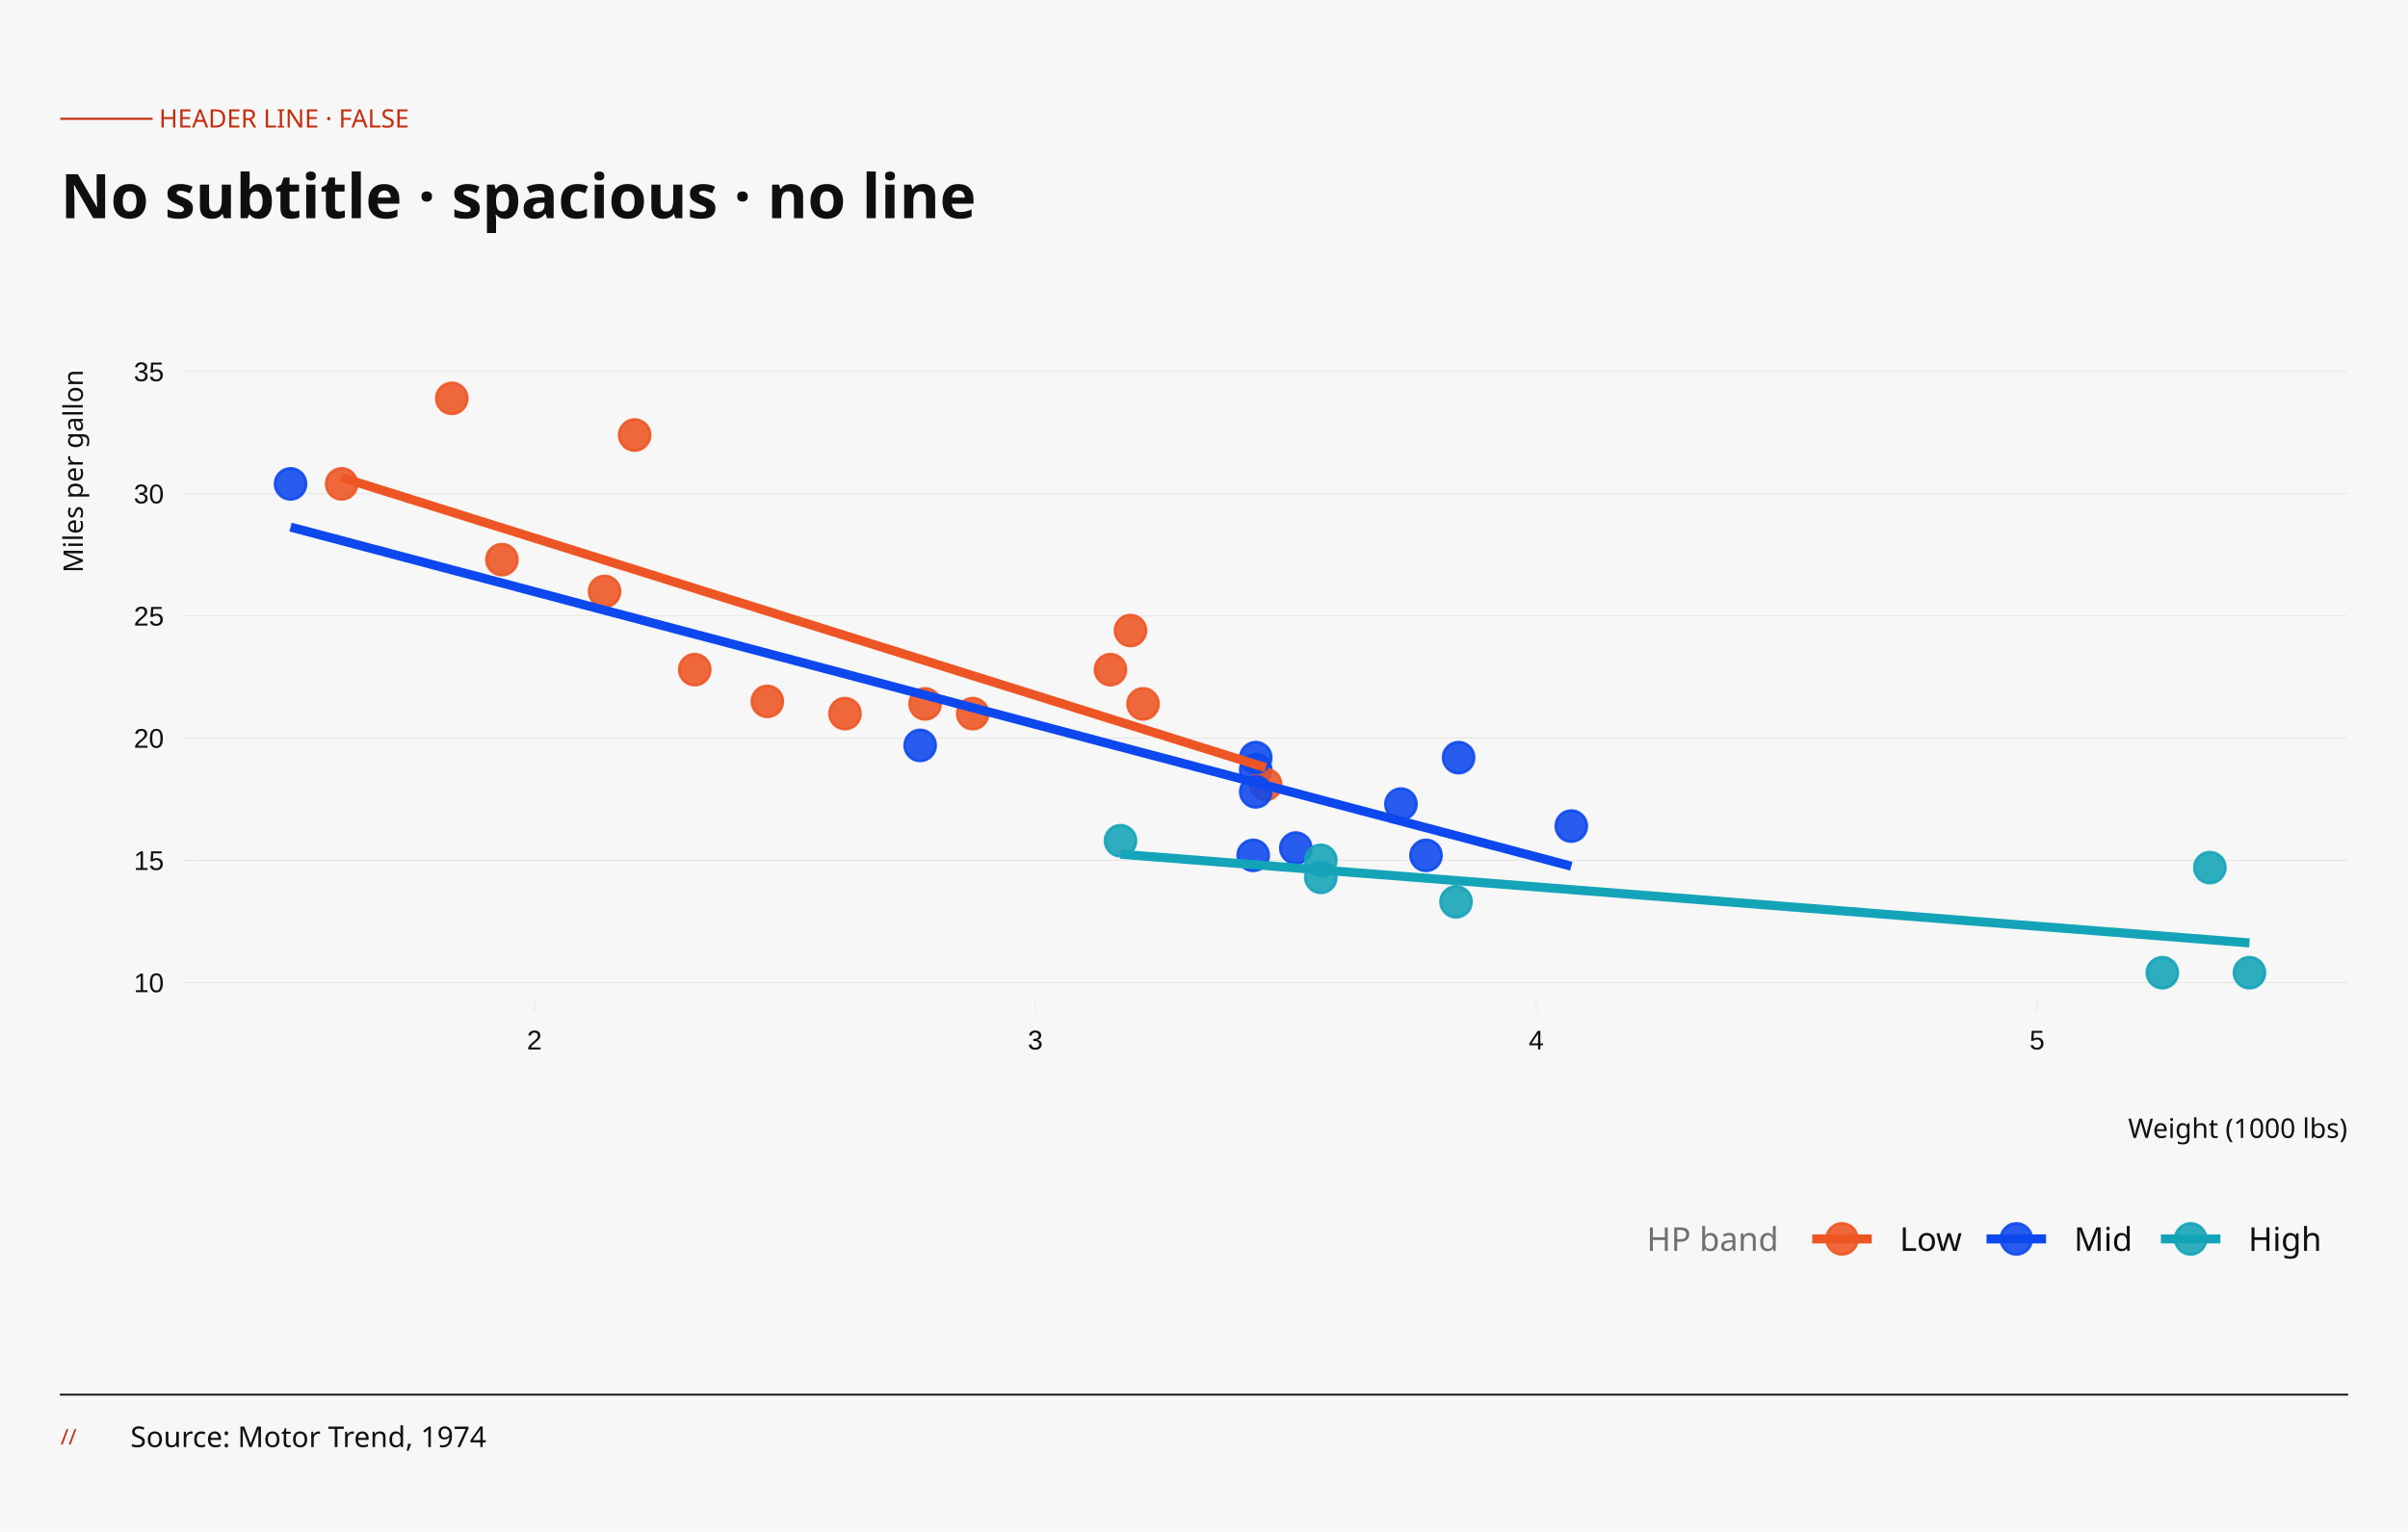
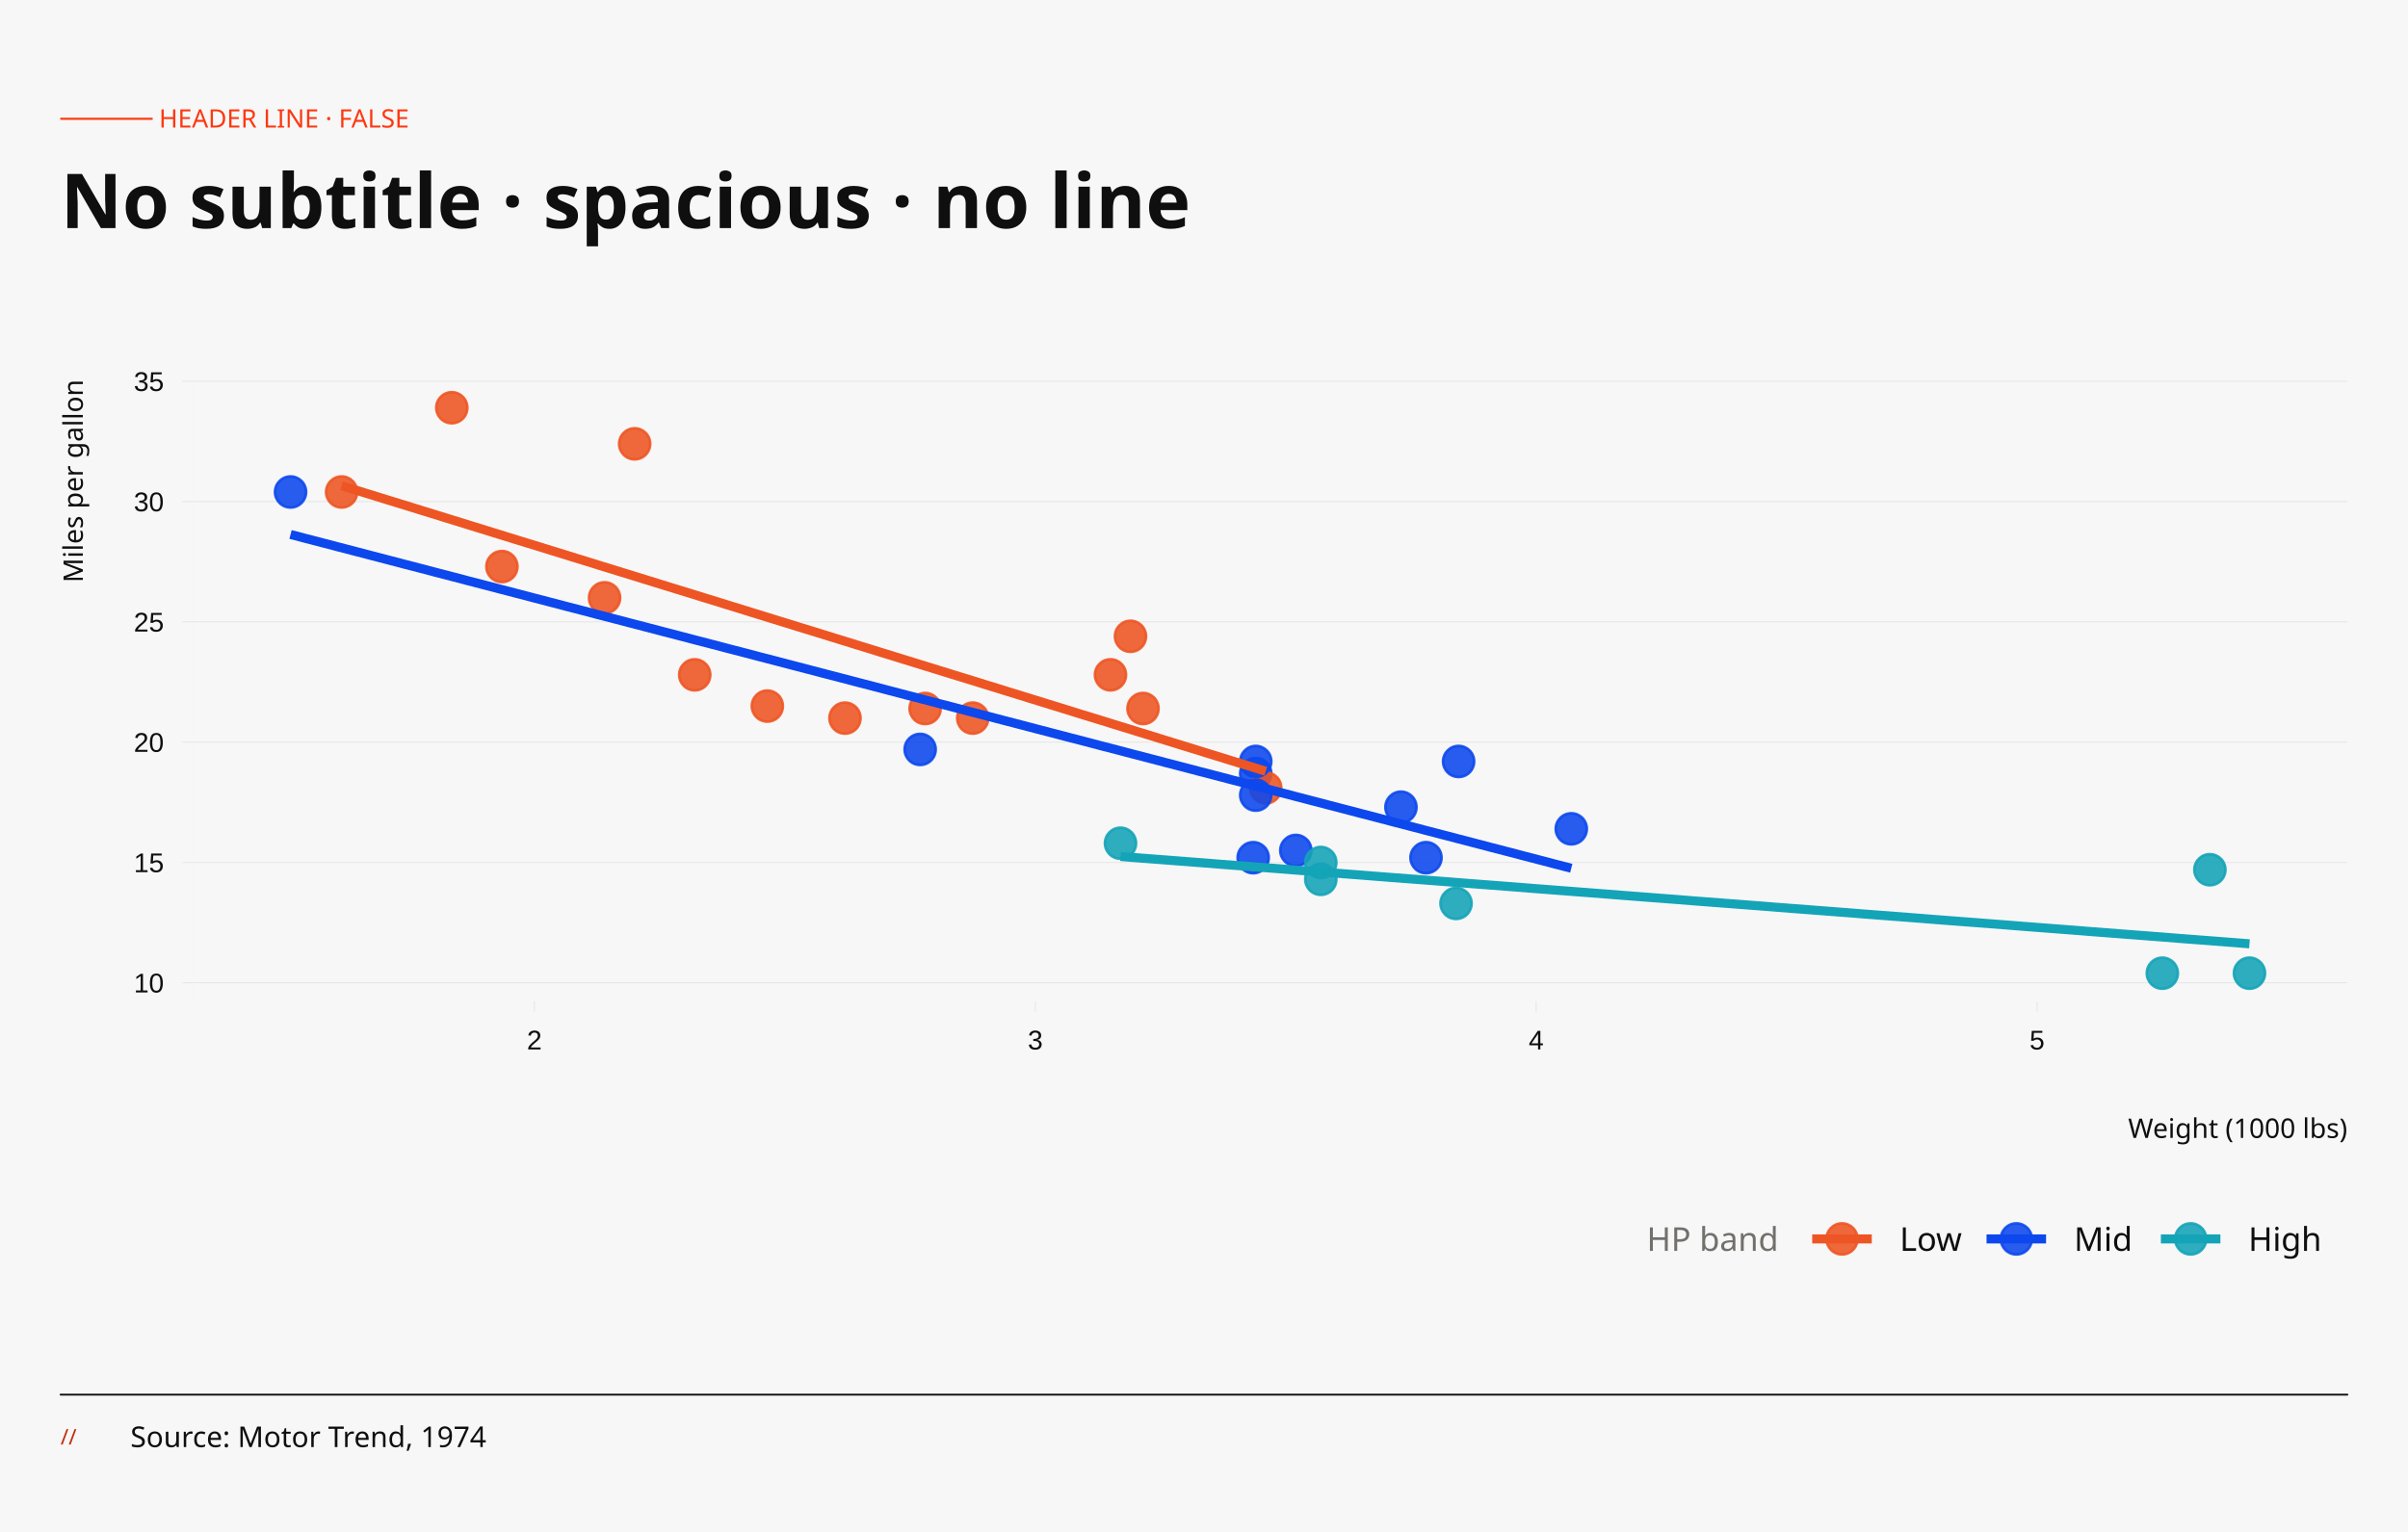
<svg xmlns="http://www.w3.org/2000/svg" width="396.00pt" height="252.00pt" viewBox="0 0 396.00 252.00">
  <g class="svglite">
    <defs>
      <style type="text/css">
    .svglite line, .svglite polyline, .svglite polygon, .svglite path, .svglite rect, .svglite circle {
      fill: none;
      stroke: #000000;
      stroke-linecap: round;
      stroke-linejoin: round;
      stroke-miterlimit: 10.00;
    }
    .svglite text {
      white-space: pre;
    }
    .svglite g.glyphgroup path {
      fill: inherit;
      stroke: none;
    }
  </style>
    </defs>
    <rect width="100%" height="100%" style="stroke: none; fill: none;" />
    <defs>
      <clipPath id="cpMC4wMHwzOTYuMDB8MC4wMHwyNTIuMDA=">
        <rect x="0.00" y="0.00" width="396.00" height="252.00" />
      </clipPath>
    </defs>
    <g clip-path="url(#cpMC4wMHwzOTYuMDB8MC4wMHwyNTIuMDA=)">
      <rect x="-0" y="0.00" width="396.00" height="252.00" style="stroke-width: 0.65; stroke: none; fill: #F7F7F7;" />
    </g>
    <defs>
-       <clipPath id="cpMzEuNjd8Mzg2LjA0fDYwLjgwfDE2NC43NA==">
-         <rect x="31.67" y="60.80" width="354.37" height="103.93" />
+       <clipPath id="cpMzEuNjd8Mzg2LjA0fDYyLjQyfDE2NC43NA==">
+         <rect x="31.67" y="62.42" width="354.37" height="102.31" />
      </clipPath>
    </defs>
-     <g clip-path="url(#cpMzEuNjd8Mzg2LjA0fDYwLjgwfDE2NC43NA==)">
-       <rect x="31.67" y="60.80" width="354.37" height="103.93" style="stroke-width: 0.65; stroke: none; fill: #F7F7F7;" />
-       <polyline points="31.67,161.62 386.04,161.62 " style="stroke-width: 0.15; stroke: #E4E4E4; stroke-linecap: butt;" />
-       <polyline points="31.67,141.52 386.04,141.52 " style="stroke-width: 0.15; stroke: #E4E4E4; stroke-linecap: butt;" />
-       <polyline points="31.67,121.41 386.04,121.41 " style="stroke-width: 0.15; stroke: #E4E4E4; stroke-linecap: butt;" />
-       <polyline points="31.67,101.31 386.04,101.31 " style="stroke-width: 0.15; stroke: #E4E4E4; stroke-linecap: butt;" />
-       <polyline points="31.67,81.21 386.04,81.21 " style="stroke-width: 0.15; stroke: #E4E4E4; stroke-linecap: butt;" />
-       <polyline points="31.67,61.10 386.04,61.10 " style="stroke-width: 0.15; stroke: #E4E4E4; stroke-linecap: butt;" />
-       <circle cx="138.96" cy="117.39" r="2.56" style="stroke-width: 0.43; stroke: #EE5524; stroke-opacity: 0.88; fill: #EE5524; fill-opacity: 0.88;" />
-       <circle cx="159.97" cy="117.39" r="2.56" style="stroke-width: 0.43; stroke: #EE5524; stroke-opacity: 0.88; fill: #EE5524; fill-opacity: 0.88;" />
-       <circle cx="114.25" cy="110.16" r="2.56" style="stroke-width: 0.43; stroke: #EE5524; stroke-opacity: 0.88; fill: #EE5524; fill-opacity: 0.88;" />
-       <circle cx="187.97" cy="115.79" r="2.56" style="stroke-width: 0.43; stroke: #EE5524; stroke-opacity: 0.88; fill: #EE5524; fill-opacity: 0.88;" />
-       <circle cx="206.51" cy="126.64" r="2.56" style="stroke-width: 0.43; stroke: #0C48ED; stroke-opacity: 0.88; fill: #0C48ED; fill-opacity: 0.88;" />
-       <circle cx="208.15" cy="129.05" r="2.56" style="stroke-width: 0.43; stroke: #EE5524; stroke-opacity: 0.88; fill: #EE5524; fill-opacity: 0.88;" />
-       <circle cx="217.21" cy="144.33" r="2.56" style="stroke-width: 0.43; stroke: #14A4B8; stroke-opacity: 0.88; fill: #14A4B8; fill-opacity: 0.88;" />
-       <circle cx="185.91" cy="103.72" r="2.56" style="stroke-width: 0.43; stroke: #EE5524; stroke-opacity: 0.88; fill: #EE5524; fill-opacity: 0.88;" />
-       <circle cx="182.62" cy="110.16" r="2.56" style="stroke-width: 0.43; stroke: #EE5524; stroke-opacity: 0.88; fill: #EE5524; fill-opacity: 0.88;" />
-       <circle cx="206.51" cy="124.63" r="2.56" style="stroke-width: 0.43; stroke: #0C48ED; stroke-opacity: 0.88; fill: #0C48ED; fill-opacity: 0.88;" />
-       <circle cx="206.51" cy="130.26" r="2.56" style="stroke-width: 0.43; stroke: #0C48ED; stroke-opacity: 0.88; fill: #0C48ED; fill-opacity: 0.88;" />
-       <circle cx="258.40" cy="135.89" r="2.56" style="stroke-width: 0.43; stroke: #0C48ED; stroke-opacity: 0.88; fill: #0C48ED; fill-opacity: 0.88;" />
-       <circle cx="230.39" cy="132.27" r="2.56" style="stroke-width: 0.43; stroke: #0C48ED; stroke-opacity: 0.88; fill: #0C48ED; fill-opacity: 0.88;" />
-       <circle cx="234.51" cy="140.71" r="2.56" style="stroke-width: 0.43; stroke: #0C48ED; stroke-opacity: 0.88; fill: #0C48ED; fill-opacity: 0.88;" />
-       <circle cx="355.60" cy="160.01" r="2.56" style="stroke-width: 0.43; stroke: #14A4B8; stroke-opacity: 0.88; fill: #14A4B8; fill-opacity: 0.88;" />
-       <circle cx="369.93" cy="160.01" r="2.56" style="stroke-width: 0.43; stroke: #14A4B8; stroke-opacity: 0.88; fill: #14A4B8; fill-opacity: 0.88;" />
-       <circle cx="363.42" cy="142.72" r="2.56" style="stroke-width: 0.43; stroke: #14A4B8; stroke-opacity: 0.88; fill: #14A4B8; fill-opacity: 0.88;" />
-       <circle cx="104.37" cy="71.56" r="2.56" style="stroke-width: 0.43; stroke: #EE5524; stroke-opacity: 0.88; fill: #EE5524; fill-opacity: 0.88;" />
-       <circle cx="56.18" cy="79.60" r="2.56" style="stroke-width: 0.43; stroke: #EE5524; stroke-opacity: 0.88; fill: #EE5524; fill-opacity: 0.88;" />
-       <circle cx="74.30" cy="65.53" r="2.56" style="stroke-width: 0.43; stroke: #EE5524; stroke-opacity: 0.88; fill: #EE5524; fill-opacity: 0.88;" />
-       <circle cx="126.19" cy="115.38" r="2.56" style="stroke-width: 0.43; stroke: #EE5524; stroke-opacity: 0.88; fill: #EE5524; fill-opacity: 0.88;" />
-       <circle cx="213.10" cy="139.51" r="2.56" style="stroke-width: 0.43; stroke: #0C48ED; stroke-opacity: 0.88; fill: #0C48ED; fill-opacity: 0.88;" />
-       <circle cx="206.09" cy="140.71" r="2.56" style="stroke-width: 0.43; stroke: #0C48ED; stroke-opacity: 0.88; fill: #0C48ED; fill-opacity: 0.88;" />
-       <circle cx="239.45" cy="148.35" r="2.56" style="stroke-width: 0.43; stroke: #14A4B8; stroke-opacity: 0.88; fill: #14A4B8; fill-opacity: 0.88;" />
-       <circle cx="239.87" cy="124.63" r="2.56" style="stroke-width: 0.43; stroke: #0C48ED; stroke-opacity: 0.88; fill: #0C48ED; fill-opacity: 0.88;" />
-       <circle cx="82.54" cy="92.06" r="2.56" style="stroke-width: 0.43; stroke: #EE5524; stroke-opacity: 0.88; fill: #EE5524; fill-opacity: 0.88;" />
-       <circle cx="99.42" cy="97.29" r="2.56" style="stroke-width: 0.43; stroke: #EE5524; stroke-opacity: 0.88; fill: #EE5524; fill-opacity: 0.88;" />
-       <circle cx="47.78" cy="79.60" r="2.56" style="stroke-width: 0.43; stroke: #0C48ED; stroke-opacity: 0.88; fill: #0C48ED; fill-opacity: 0.88;" />
-       <circle cx="184.27" cy="138.30" r="2.56" style="stroke-width: 0.43; stroke: #14A4B8; stroke-opacity: 0.88; fill: #14A4B8; fill-opacity: 0.88;" />
-       <circle cx="151.32" cy="122.62" r="2.56" style="stroke-width: 0.43; stroke: #0C48ED; stroke-opacity: 0.88; fill: #0C48ED; fill-opacity: 0.88;" />
-       <circle cx="217.21" cy="141.52" r="2.56" style="stroke-width: 0.43; stroke: #14A4B8; stroke-opacity: 0.88; fill: #14A4B8; fill-opacity: 0.88;" />
-       <circle cx="152.14" cy="115.79" r="2.56" style="stroke-width: 0.43; stroke: #EE5524; stroke-opacity: 0.88; fill: #EE5524; fill-opacity: 0.88;" />
-       <polyline points="56.18,78.55 58.10,79.16 60.03,79.76 61.95,80.37 63.87,80.97 65.80,81.57 67.72,82.18 69.65,82.78 71.57,83.39 73.49,83.99 75.42,84.59 77.34,85.20 79.26,85.80 81.19,86.41 83.11,87.01 85.03,87.61 86.96,88.22 88.88,88.82 90.81,89.43 92.73,90.03 94.65,90.63 96.58,91.24 98.50,91.84 100.42,92.45 102.35,93.05 104.27,93.65 106.20,94.26 108.12,94.86 110.04,95.47 111.97,96.07 113.89,96.67 115.81,97.28 117.74,97.88 119.66,98.49 121.59,99.09 123.51,99.69 125.43,100.30 127.36,100.90 129.28,101.51 131.20,102.11 133.13,102.71 135.05,103.32 136.98,103.92 138.90,104.53 140.82,105.13 142.75,105.73 144.67,106.34 146.59,106.94 148.52,107.55 150.44,108.15 152.37,108.75 154.29,109.36 156.21,109.96 158.14,110.57 160.06,111.17 161.98,111.77 163.91,112.38 165.83,112.98 167.76,113.59 169.68,114.19 171.60,114.79 173.53,115.40 175.45,116.00 177.37,116.61 179.30,117.21 181.22,117.81 183.14,118.42 185.07,119.02 186.99,119.63 188.92,120.23 190.84,120.83 192.76,121.44 194.69,122.04 196.61,122.65 198.53,123.25 200.46,123.85 202.38,124.46 204.31,125.06 206.23,125.67 208.15,126.27 " style="stroke-width: 1.49; stroke: #EE5524; stroke-linecap: butt;" />
-       <polyline points="47.78,86.71 50.44,87.41 53.11,88.12 55.78,88.82 58.44,89.53 61.11,90.24 63.77,90.94 66.44,91.65 69.11,92.35 71.77,93.06 74.44,93.77 77.10,94.47 79.77,95.18 82.44,95.88 85.10,96.59 87.77,97.30 90.43,98.00 93.10,98.71 95.77,99.42 98.43,100.12 101.10,100.83 103.77,101.53 106.43,102.24 109.10,102.95 111.76,103.65 114.43,104.36 117.10,105.06 119.76,105.77 122.43,106.48 125.09,107.18 127.76,107.89 130.43,108.59 133.09,109.30 135.76,110.01 138.42,110.71 141.09,111.42 143.76,112.12 146.42,112.83 149.09,113.54 151.76,114.24 154.42,114.95 157.09,115.66 159.75,116.36 162.42,117.07 165.09,117.77 167.75,118.48 170.42,119.19 173.08,119.89 175.75,120.60 178.42,121.30 181.08,122.01 183.75,122.72 186.41,123.42 189.08,124.13 191.75,124.83 194.41,125.54 197.08,126.25 199.75,126.95 202.41,127.66 205.08,128.36 207.74,129.07 210.41,129.78 213.08,130.48 215.74,131.19 218.41,131.90 221.07,132.60 223.74,133.31 226.41,134.01 229.07,134.72 231.74,135.43 234.40,136.13 237.07,136.84 239.74,137.54 242.40,138.25 245.07,138.96 247.74,139.66 250.40,140.37 253.07,141.07 255.73,141.78 258.40,142.49 " style="stroke-width: 1.49; stroke: #0C48ED; stroke-linecap: butt;" />
-       <polyline points="184.27,140.52 186.62,140.70 188.97,140.89 191.32,141.07 193.67,141.25 196.02,141.44 198.37,141.62 200.72,141.81 203.07,141.99 205.42,142.18 207.77,142.36 210.12,142.55 212.47,142.73 214.82,142.92 217.17,143.10 219.52,143.29 221.87,143.47 224.22,143.66 226.57,143.84 228.92,144.02 231.27,144.21 233.62,144.39 235.97,144.58 238.32,144.76 240.67,144.95 243.02,145.13 245.37,145.32 247.72,145.50 250.07,145.69 252.42,145.87 254.77,146.06 257.12,146.24 259.47,146.43 261.82,146.61 264.17,146.79 266.52,146.98 268.87,147.16 271.22,147.35 273.57,147.53 275.92,147.72 278.27,147.90 280.62,148.09 282.97,148.27 285.32,148.46 287.67,148.64 290.02,148.83 292.37,149.01 294.72,149.20 297.07,149.38 299.42,149.56 301.77,149.75 304.12,149.93 306.47,150.12 308.83,150.30 311.18,150.49 313.53,150.67 315.88,150.86 318.23,151.04 320.58,151.23 322.93,151.41 325.28,151.60 327.63,151.78 329.98,151.97 332.33,152.15 334.68,152.34 337.03,152.52 339.38,152.70 341.73,152.89 344.08,153.07 346.43,153.26 348.78,153.44 351.13,153.63 353.48,153.81 355.83,154.00 358.18,154.18 360.53,154.37 362.88,154.55 365.23,154.74 367.58,154.92 369.93,155.11 " style="stroke-width: 1.49; stroke: #14A4B8; stroke-linecap: butt;" />
+     <g clip-path="url(#cpMzEuNjd8Mzg2LjA0fDYyLjQyfDE2NC43NA==)">
+       <rect x="31.67" y="62.42" width="354.37" height="102.31" style="stroke-width: 0.65; stroke: none; fill: #F7F7F7;" />
+       <polyline points="31.67,161.67 386.04,161.67 " style="stroke-width: 0.15; stroke: #E4E4E4; stroke-linecap: butt;" />
+       <polyline points="31.67,141.88 386.04,141.88 " style="stroke-width: 0.15; stroke: #E4E4E4; stroke-linecap: butt;" />
+       <polyline points="31.67,122.09 386.04,122.09 " style="stroke-width: 0.15; stroke: #E4E4E4; stroke-linecap: butt;" />
+       <polyline points="31.67,102.30 386.04,102.30 " style="stroke-width: 0.15; stroke: #E4E4E4; stroke-linecap: butt;" />
+       <polyline points="31.67,82.51 386.04,82.51 " style="stroke-width: 0.15; stroke: #E4E4E4; stroke-linecap: butt;" />
+       <polyline points="31.67,62.72 386.04,62.72 " style="stroke-width: 0.15; stroke: #E4E4E4; stroke-linecap: butt;" />
+       <circle cx="138.96" cy="118.13" r="2.56" style="stroke-width: 0.43; stroke: #EE5524; stroke-opacity: 0.88; fill: #EE5524; fill-opacity: 0.88;" />
+       <circle cx="159.97" cy="118.13" r="2.56" style="stroke-width: 0.43; stroke: #EE5524; stroke-opacity: 0.88; fill: #EE5524; fill-opacity: 0.88;" />
+       <circle cx="114.25" cy="111.01" r="2.56" style="stroke-width: 0.43; stroke: #EE5524; stroke-opacity: 0.88; fill: #EE5524; fill-opacity: 0.88;" />
+       <circle cx="187.97" cy="116.55" r="2.56" style="stroke-width: 0.43; stroke: #EE5524; stroke-opacity: 0.88; fill: #EE5524; fill-opacity: 0.88;" />
+       <circle cx="206.51" cy="127.24" r="2.56" style="stroke-width: 0.43; stroke: #0C48ED; stroke-opacity: 0.88; fill: #0C48ED; fill-opacity: 0.88;" />
+       <circle cx="208.15" cy="129.61" r="2.56" style="stroke-width: 0.43; stroke: #EE5524; stroke-opacity: 0.88; fill: #EE5524; fill-opacity: 0.88;" />
+       <circle cx="217.21" cy="144.65" r="2.56" style="stroke-width: 0.43; stroke: #14A4B8; stroke-opacity: 0.88; fill: #14A4B8; fill-opacity: 0.88;" />
+       <circle cx="185.91" cy="104.67" r="2.56" style="stroke-width: 0.43; stroke: #EE5524; stroke-opacity: 0.88; fill: #EE5524; fill-opacity: 0.88;" />
+       <circle cx="182.62" cy="111.01" r="2.56" style="stroke-width: 0.43; stroke: #EE5524; stroke-opacity: 0.88; fill: #EE5524; fill-opacity: 0.88;" />
+       <circle cx="206.51" cy="125.26" r="2.56" style="stroke-width: 0.43; stroke: #0C48ED; stroke-opacity: 0.88; fill: #0C48ED; fill-opacity: 0.88;" />
+       <circle cx="206.51" cy="130.80" r="2.56" style="stroke-width: 0.43; stroke: #0C48ED; stroke-opacity: 0.88; fill: #0C48ED; fill-opacity: 0.88;" />
+       <circle cx="258.40" cy="136.34" r="2.56" style="stroke-width: 0.43; stroke: #0C48ED; stroke-opacity: 0.88; fill: #0C48ED; fill-opacity: 0.88;" />
+       <circle cx="230.39" cy="132.78" r="2.56" style="stroke-width: 0.43; stroke: #0C48ED; stroke-opacity: 0.88; fill: #0C48ED; fill-opacity: 0.88;" />
+       <circle cx="234.51" cy="141.09" r="2.56" style="stroke-width: 0.43; stroke: #0C48ED; stroke-opacity: 0.88; fill: #0C48ED; fill-opacity: 0.88;" />
+       <circle cx="355.60" cy="160.09" r="2.56" style="stroke-width: 0.43; stroke: #14A4B8; stroke-opacity: 0.88; fill: #14A4B8; fill-opacity: 0.88;" />
+       <circle cx="369.93" cy="160.09" r="2.56" style="stroke-width: 0.43; stroke: #14A4B8; stroke-opacity: 0.88; fill: #14A4B8; fill-opacity: 0.88;" />
+       <circle cx="363.42" cy="143.07" r="2.56" style="stroke-width: 0.43; stroke: #14A4B8; stroke-opacity: 0.88; fill: #14A4B8; fill-opacity: 0.88;" />
+       <circle cx="104.37" cy="73.01" r="2.56" style="stroke-width: 0.43; stroke: #EE5524; stroke-opacity: 0.88; fill: #EE5524; fill-opacity: 0.88;" />
+       <circle cx="56.18" cy="80.93" r="2.56" style="stroke-width: 0.43; stroke: #EE5524; stroke-opacity: 0.88; fill: #EE5524; fill-opacity: 0.88;" />
+       <circle cx="74.30" cy="67.07" r="2.56" style="stroke-width: 0.43; stroke: #EE5524; stroke-opacity: 0.88; fill: #EE5524; fill-opacity: 0.88;" />
+       <circle cx="126.19" cy="116.15" r="2.56" style="stroke-width: 0.43; stroke: #EE5524; stroke-opacity: 0.88; fill: #EE5524; fill-opacity: 0.88;" />
+       <circle cx="213.10" cy="139.90" r="2.56" style="stroke-width: 0.43; stroke: #0C48ED; stroke-opacity: 0.88; fill: #0C48ED; fill-opacity: 0.88;" />
+       <circle cx="206.09" cy="141.09" r="2.56" style="stroke-width: 0.43; stroke: #0C48ED; stroke-opacity: 0.88; fill: #0C48ED; fill-opacity: 0.88;" />
+       <circle cx="239.45" cy="148.61" r="2.56" style="stroke-width: 0.43; stroke: #14A4B8; stroke-opacity: 0.88; fill: #14A4B8; fill-opacity: 0.88;" />
+       <circle cx="239.87" cy="125.26" r="2.56" style="stroke-width: 0.43; stroke: #0C48ED; stroke-opacity: 0.88; fill: #0C48ED; fill-opacity: 0.88;" />
+       <circle cx="82.54" cy="93.20" r="2.56" style="stroke-width: 0.43; stroke: #EE5524; stroke-opacity: 0.88; fill: #EE5524; fill-opacity: 0.88;" />
+       <circle cx="99.42" cy="98.34" r="2.56" style="stroke-width: 0.43; stroke: #EE5524; stroke-opacity: 0.88; fill: #EE5524; fill-opacity: 0.88;" />
+       <circle cx="47.78" cy="80.93" r="2.56" style="stroke-width: 0.43; stroke: #0C48ED; stroke-opacity: 0.88; fill: #0C48ED; fill-opacity: 0.88;" />
+       <circle cx="184.27" cy="138.71" r="2.56" style="stroke-width: 0.43; stroke: #14A4B8; stroke-opacity: 0.88; fill: #14A4B8; fill-opacity: 0.88;" />
+       <circle cx="151.32" cy="123.28" r="2.56" style="stroke-width: 0.43; stroke: #0C48ED; stroke-opacity: 0.88; fill: #0C48ED; fill-opacity: 0.88;" />
+       <circle cx="217.21" cy="141.88" r="2.56" style="stroke-width: 0.43; stroke: #14A4B8; stroke-opacity: 0.88; fill: #14A4B8; fill-opacity: 0.88;" />
+       <circle cx="152.14" cy="116.55" r="2.56" style="stroke-width: 0.43; stroke: #EE5524; stroke-opacity: 0.88; fill: #EE5524; fill-opacity: 0.88;" />
+       <polyline points="56.18,79.90 58.10,80.49 60.03,81.09 61.95,81.68 63.87,82.28 65.80,82.87 67.72,83.46 69.65,84.06 71.57,84.65 73.49,85.25 75.42,85.84 77.34,86.44 79.26,87.03 81.19,87.63 83.11,88.22 85.03,88.82 86.96,89.41 88.88,90.00 90.81,90.60 92.73,91.19 94.65,91.79 96.58,92.38 98.50,92.98 100.42,93.57 102.35,94.17 104.27,94.76 106.20,95.36 108.12,95.95 110.04,96.55 111.97,97.14 113.89,97.73 115.81,98.33 117.74,98.92 119.66,99.52 121.59,100.11 123.51,100.71 125.43,101.30 127.36,101.90 129.28,102.49 131.20,103.09 133.13,103.68 135.05,104.27 136.98,104.87 138.90,105.46 140.82,106.06 142.75,106.65 144.67,107.25 146.59,107.84 148.52,108.44 150.44,109.03 152.37,109.63 154.29,110.22 156.21,110.82 158.14,111.41 160.06,112.00 161.98,112.60 163.91,113.19 165.83,113.79 167.76,114.38 169.68,114.98 171.60,115.57 173.53,116.17 175.45,116.76 177.37,117.36 179.30,117.95 181.22,118.54 183.14,119.14 185.07,119.73 186.99,120.33 188.92,120.92 190.84,121.52 192.76,122.11 194.69,122.71 196.61,123.30 198.53,123.90 200.46,124.49 202.38,125.09 204.31,125.68 206.23,126.27 208.15,126.87 " style="stroke-width: 1.49; stroke: #EE5524; stroke-linecap: butt;" />
+       <polyline points="47.78,87.92 50.44,88.62 53.11,89.31 55.78,90.01 58.44,90.70 61.11,91.40 63.77,92.09 66.44,92.79 69.11,93.48 71.77,94.18 74.44,94.87 77.10,95.57 79.77,96.26 82.44,96.96 85.10,97.65 87.77,98.35 90.43,99.04 93.10,99.74 95.77,100.43 98.43,101.13 101.10,101.82 103.77,102.52 106.43,103.21 109.10,103.91 111.76,104.60 114.43,105.30 117.10,105.99 119.76,106.69 122.43,107.38 125.09,108.08 127.76,108.77 130.43,109.47 133.09,110.16 135.76,110.86 138.42,111.55 141.09,112.25 143.76,112.94 146.42,113.64 149.09,114.34 151.76,115.03 154.42,115.73 157.09,116.42 159.75,117.12 162.42,117.81 165.09,118.51 167.75,119.20 170.42,119.90 173.08,120.59 175.75,121.29 178.42,121.98 181.08,122.68 183.75,123.37 186.41,124.07 189.08,124.76 191.75,125.46 194.41,126.15 197.08,126.85 199.75,127.54 202.41,128.24 205.08,128.93 207.74,129.63 210.41,130.32 213.08,131.02 215.74,131.71 218.41,132.41 221.07,133.10 223.74,133.80 226.41,134.49 229.07,135.19 231.74,135.88 234.40,136.58 237.07,137.27 239.74,137.97 242.40,138.66 245.07,139.36 247.74,140.05 250.40,140.75 253.07,141.44 255.73,142.14 258.40,142.83 " style="stroke-width: 1.49; stroke: #0C48ED; stroke-linecap: butt;" />
+       <polyline points="184.27,140.89 186.62,141.08 188.97,141.26 191.32,141.44 193.67,141.62 196.02,141.80 198.37,141.98 200.72,142.17 203.07,142.35 205.42,142.53 207.77,142.71 210.12,142.89 212.47,143.08 214.82,143.26 217.17,143.44 219.52,143.62 221.87,143.80 224.22,143.98 226.57,144.17 228.92,144.35 231.27,144.53 233.62,144.71 235.97,144.89 238.32,145.07 240.67,145.26 243.02,145.44 245.37,145.62 247.72,145.80 250.07,145.98 252.42,146.17 254.77,146.35 257.12,146.53 259.47,146.71 261.82,146.89 264.17,147.07 266.52,147.26 268.87,147.44 271.22,147.62 273.57,147.80 275.92,147.98 278.27,148.17 280.62,148.35 282.97,148.53 285.32,148.71 287.67,148.89 290.02,149.07 292.37,149.26 294.72,149.44 297.07,149.62 299.42,149.80 301.77,149.98 304.12,150.16 306.47,150.35 308.83,150.53 311.18,150.71 313.53,150.89 315.88,151.07 318.23,151.26 320.58,151.44 322.93,151.62 325.28,151.80 327.63,151.98 329.98,152.16 332.33,152.35 334.68,152.53 337.03,152.71 339.38,152.89 341.73,153.07 344.08,153.26 346.43,153.44 348.78,153.62 351.13,153.80 353.48,153.98 355.83,154.16 358.18,154.35 360.53,154.53 362.88,154.71 365.23,154.89 367.58,155.07 369.93,155.26 " style="stroke-width: 1.49; stroke: #14A4B8; stroke-linecap: butt;" />
    </g>
    <g clip-path="url(#cpMC4wMHwzOTYuMDB8MC4wMHwyNTIuMDA=)">
-       <text x="26.96" y="163.22" text-anchor="end" style="font-size: 4.46px;fill: #0F0F0F; font-family: &quot;Arial&quot;;" textLength="4.97px" lengthAdjust="spacingAndGlyphs">10</text>
-       <text x="26.96" y="143.11" text-anchor="end" style="font-size: 4.46px;fill: #0F0F0F; font-family: &quot;Arial&quot;;" textLength="4.97px" lengthAdjust="spacingAndGlyphs">15</text>
-       <text x="26.96" y="123.01" text-anchor="end" style="font-size: 4.46px;fill: #0F0F0F; font-family: &quot;Arial&quot;;" textLength="4.97px" lengthAdjust="spacingAndGlyphs">20</text>
-       <text x="26.96" y="102.91" text-anchor="end" style="font-size: 4.46px;fill: #0F0F0F; font-family: &quot;Arial&quot;;" textLength="4.97px" lengthAdjust="spacingAndGlyphs">25</text>
-       <text x="26.96" y="82.80" text-anchor="end" style="font-size: 4.46px;fill: #0F0F0F; font-family: &quot;Arial&quot;;" textLength="4.97px" lengthAdjust="spacingAndGlyphs">30</text>
-       <text x="26.96" y="62.70" text-anchor="end" style="font-size: 4.46px;fill: #0F0F0F; font-family: &quot;Arial&quot;;" textLength="4.97px" lengthAdjust="spacingAndGlyphs">35</text>
-       <polyline points="29.99,161.62 31.67,161.62 " style="stroke-width: 0.15; stroke: #E4E4E4; stroke-linecap: butt;" />
-       <polyline points="29.99,141.52 31.67,141.52 " style="stroke-width: 0.15; stroke: #E4E4E4; stroke-linecap: butt;" />
-       <polyline points="29.99,121.41 31.67,121.41 " style="stroke-width: 0.15; stroke: #E4E4E4; stroke-linecap: butt;" />
-       <polyline points="29.99,101.31 31.67,101.31 " style="stroke-width: 0.15; stroke: #E4E4E4; stroke-linecap: butt;" />
-       <polyline points="29.99,81.21 31.67,81.21 " style="stroke-width: 0.15; stroke: #E4E4E4; stroke-linecap: butt;" />
-       <polyline points="29.99,61.10 31.67,61.10 " style="stroke-width: 0.15; stroke: #E4E4E4; stroke-linecap: butt;" />
+       <text x="26.96" y="163.26" text-anchor="end" style="font-size: 4.46px;fill: #0F0F0F; font-family: &quot;Arial&quot;;" textLength="4.97px" lengthAdjust="spacingAndGlyphs">10</text>
+       <text x="26.96" y="143.47" text-anchor="end" style="font-size: 4.46px;fill: #0F0F0F; font-family: &quot;Arial&quot;;" textLength="4.97px" lengthAdjust="spacingAndGlyphs">15</text>
+       <text x="26.96" y="123.68" text-anchor="end" style="font-size: 4.46px;fill: #0F0F0F; font-family: &quot;Arial&quot;;" textLength="4.97px" lengthAdjust="spacingAndGlyphs">20</text>
+       <text x="26.96" y="103.89" text-anchor="end" style="font-size: 4.46px;fill: #0F0F0F; font-family: &quot;Arial&quot;;" textLength="4.97px" lengthAdjust="spacingAndGlyphs">25</text>
+       <text x="26.96" y="84.10" text-anchor="end" style="font-size: 4.46px;fill: #0F0F0F; font-family: &quot;Arial&quot;;" textLength="4.97px" lengthAdjust="spacingAndGlyphs">30</text>
+       <text x="26.96" y="64.31" text-anchor="end" style="font-size: 4.46px;fill: #0F0F0F; font-family: &quot;Arial&quot;;" textLength="4.97px" lengthAdjust="spacingAndGlyphs">35</text>
+       <polyline points="29.99,161.67 31.67,161.67 " style="stroke-width: 0.15; stroke: #E4E4E4; stroke-linecap: butt;" />
+       <polyline points="29.99,141.88 31.67,141.88 " style="stroke-width: 0.15; stroke: #E4E4E4; stroke-linecap: butt;" />
+       <polyline points="29.99,122.09 31.67,122.09 " style="stroke-width: 0.15; stroke: #E4E4E4; stroke-linecap: butt;" />
+       <polyline points="29.99,102.30 31.67,102.30 " style="stroke-width: 0.15; stroke: #E4E4E4; stroke-linecap: butt;" />
+       <polyline points="29.99,82.51 31.67,82.51 " style="stroke-width: 0.15; stroke: #E4E4E4; stroke-linecap: butt;" />
+       <polyline points="29.99,62.72 31.67,62.72 " style="stroke-width: 0.15; stroke: #E4E4E4; stroke-linecap: butt;" />
      <polyline points="87.89,166.42 87.89,164.74 " style="stroke-width: 0.15; stroke: #E4E4E4; stroke-linecap: butt;" />
      <polyline points="170.26,166.42 170.26,164.74 " style="stroke-width: 0.15; stroke: #E4E4E4; stroke-linecap: butt;" />
      <polyline points="252.63,166.42 252.63,164.74 " style="stroke-width: 0.15; stroke: #E4E4E4; stroke-linecap: butt;" />
      <polyline points="335.00,166.42 335.00,164.74 " style="stroke-width: 0.15; stroke: #E4E4E4; stroke-linecap: butt;" />
      <text x="87.89" y="172.63" text-anchor="middle" style="font-size: 4.46px;fill: #0F0F0F; font-family: &quot;Arial&quot;;" textLength="2.48px" lengthAdjust="spacingAndGlyphs">2</text>
      <text x="170.26" y="172.63" text-anchor="middle" style="font-size: 4.46px;fill: #0F0F0F; font-family: &quot;Arial&quot;;" textLength="2.48px" lengthAdjust="spacingAndGlyphs">3</text>
      <text x="252.63" y="172.63" text-anchor="middle" style="font-size: 4.46px;fill: #0F0F0F; font-family: &quot;Arial&quot;;" textLength="2.48px" lengthAdjust="spacingAndGlyphs">4</text>
      <text x="335.00" y="172.63" text-anchor="middle" style="font-size: 4.46px;fill: #0F0F0F; font-family: &quot;Arial&quot;;" textLength="2.48px" lengthAdjust="spacingAndGlyphs">5</text>
      <text x="386.04" y="187.19" text-anchor="end" style="font-size: 4.46px;fill: #0F0F0F; font-family: &quot;JetBrains Mono&quot;;" textLength="45.42px" lengthAdjust="spacingAndGlyphs">Weight (1000 lbs)</text>
-       <text transform="translate(13.62,60.80) rotate(-90)" text-anchor="end" style="font-size: 4.46px;fill: #0F0F0F; font-family: &quot;JetBrains Mono&quot;;" textLength="42.75px" lengthAdjust="spacingAndGlyphs">Miles per gallon</text>
+       <text transform="translate(13.62,62.42) rotate(-90)" text-anchor="end" style="font-size: 4.46px;fill: #0F0F0F; font-family: &quot;JetBrains Mono&quot;;" textLength="42.75px" lengthAdjust="spacingAndGlyphs">Miles per gallon</text>
      <rect x="267.43" y="194.32" width="118.60" height="18.96" style="stroke-width: 0.75; stroke: none;" />
      <rect x="267.43" y="194.32" width="118.60" height="18.96" style="stroke-width: 0.65; stroke: none; fill: #F7F7F7;" />
      <text x="270.80" y="205.77" style="font-size: 5.40px;fill: #71706C; font-family: &quot;JetBrains Mono&quot;;" textLength="22.64px" lengthAdjust="spacingAndGlyphs">HP band</text>
      <rect x="296.80" y="197.68" width="12.24" height="12.24" style="stroke-width: 0.65; stroke: none; fill: #F7F7F7;" />
      <circle cx="302.92" cy="203.80" r="2.56" style="stroke-width: 0.43; stroke: #EE5524; stroke-opacity: 0.88; fill: #EE5524; fill-opacity: 0.88;" />
      <line x1="298.02" y1="203.80" x2="307.82" y2="203.80" style="stroke-width: 1.49; stroke: #EE5524; stroke-linecap: butt;" />
      <rect x="325.47" y="197.68" width="12.24" height="12.24" style="stroke-width: 0.65; stroke: none; fill: #F7F7F7;" />
      <circle cx="331.59" cy="203.80" r="2.56" style="stroke-width: 0.43; stroke: #0C48ED; stroke-opacity: 0.88; fill: #0C48ED; fill-opacity: 0.88;" />
      <line x1="326.69" y1="203.80" x2="336.48" y2="203.80" style="stroke-width: 1.49; stroke: #0C48ED; stroke-linecap: butt;" />
      <rect x="354.14" y="197.68" width="12.24" height="12.24" style="stroke-width: 0.65; stroke: none; fill: #F7F7F7;" />
      <circle cx="360.26" cy="203.80" r="2.56" style="stroke-width: 0.43; stroke: #14A4B8; stroke-opacity: 0.88; fill: #14A4B8; fill-opacity: 0.88;" />
      <line x1="355.36" y1="203.80" x2="365.15" y2="203.80" style="stroke-width: 1.49; stroke: #14A4B8; stroke-linecap: butt;" />
      <text x="312.40" y="205.77" style="font-size: 5.40px;fill: #0F0F0F; font-family: &quot;JetBrains Mono&quot;;" textLength="9.70px" lengthAdjust="spacingAndGlyphs">Low</text>
      <text x="341.07" y="205.77" style="font-size: 5.40px;fill: #0F0F0F; font-family: &quot;JetBrains Mono&quot;;" textLength="9.70px" lengthAdjust="spacingAndGlyphs">Mid</text>
      <text x="369.74" y="205.77" style="font-size: 5.40px;fill: #0F0F0F; font-family: &quot;JetBrains Mono&quot;;" textLength="12.94px" lengthAdjust="spacingAndGlyphs">High</text>
-       <text x="9.96" y="35.90" style="font-size: 10.12px; font-weight: 600;fill: #0F0F0F; font-family: &quot;Archivo&quot;;" textLength="138.22px" lengthAdjust="spacingAndGlyphs">No subtitle · spacious · no line</text>
-       <text x="9.96" y="20.98" style="font-size: 4.18px;fill: #C52C0C; font-family: &quot;JetBrains Mono&quot;;" textLength="65.00px" lengthAdjust="spacingAndGlyphs">────── HEADER LINE · FALSE</text>
+       <text x="9.96" y="37.52" style="font-size: 12.49px; font-weight: 600;fill: #0F0F0F; font-family: &quot;Archivo&quot;;" textLength="170.36px" lengthAdjust="spacingAndGlyphs">No subtitle · spacious · no line</text>
+       <text x="9.96" y="20.98" style="font-size: 4.18px;fill: #FD3810; font-family: &quot;JetBrains Mono&quot;;" textLength="65.00px" lengthAdjust="spacingAndGlyphs">────── HEADER LINE · FALSE</text>
      <text x="9.96" y="237.62" style="font-size: 3.54px; font-weight: 100;fill: #C52C0C; font-family: &quot;JetBrains Mono&quot;;" textLength="8.50px" lengthAdjust="spacingAndGlyphs">//  </text>
      <text x="21.45" y="238.05" style="font-size: 4.72px; font-weight: 100;fill: #0F0F0F; font-family: &quot;JetBrains Mono&quot;;" textLength="70.70px" lengthAdjust="spacingAndGlyphs">Source: Motor Trend, 1974</text>
      <polyline points="9.96,229.42 386.04,229.42 " style="stroke-width: 0.30; stroke: #0F0F0F;" />
    </g>
  </g>
</svg>
